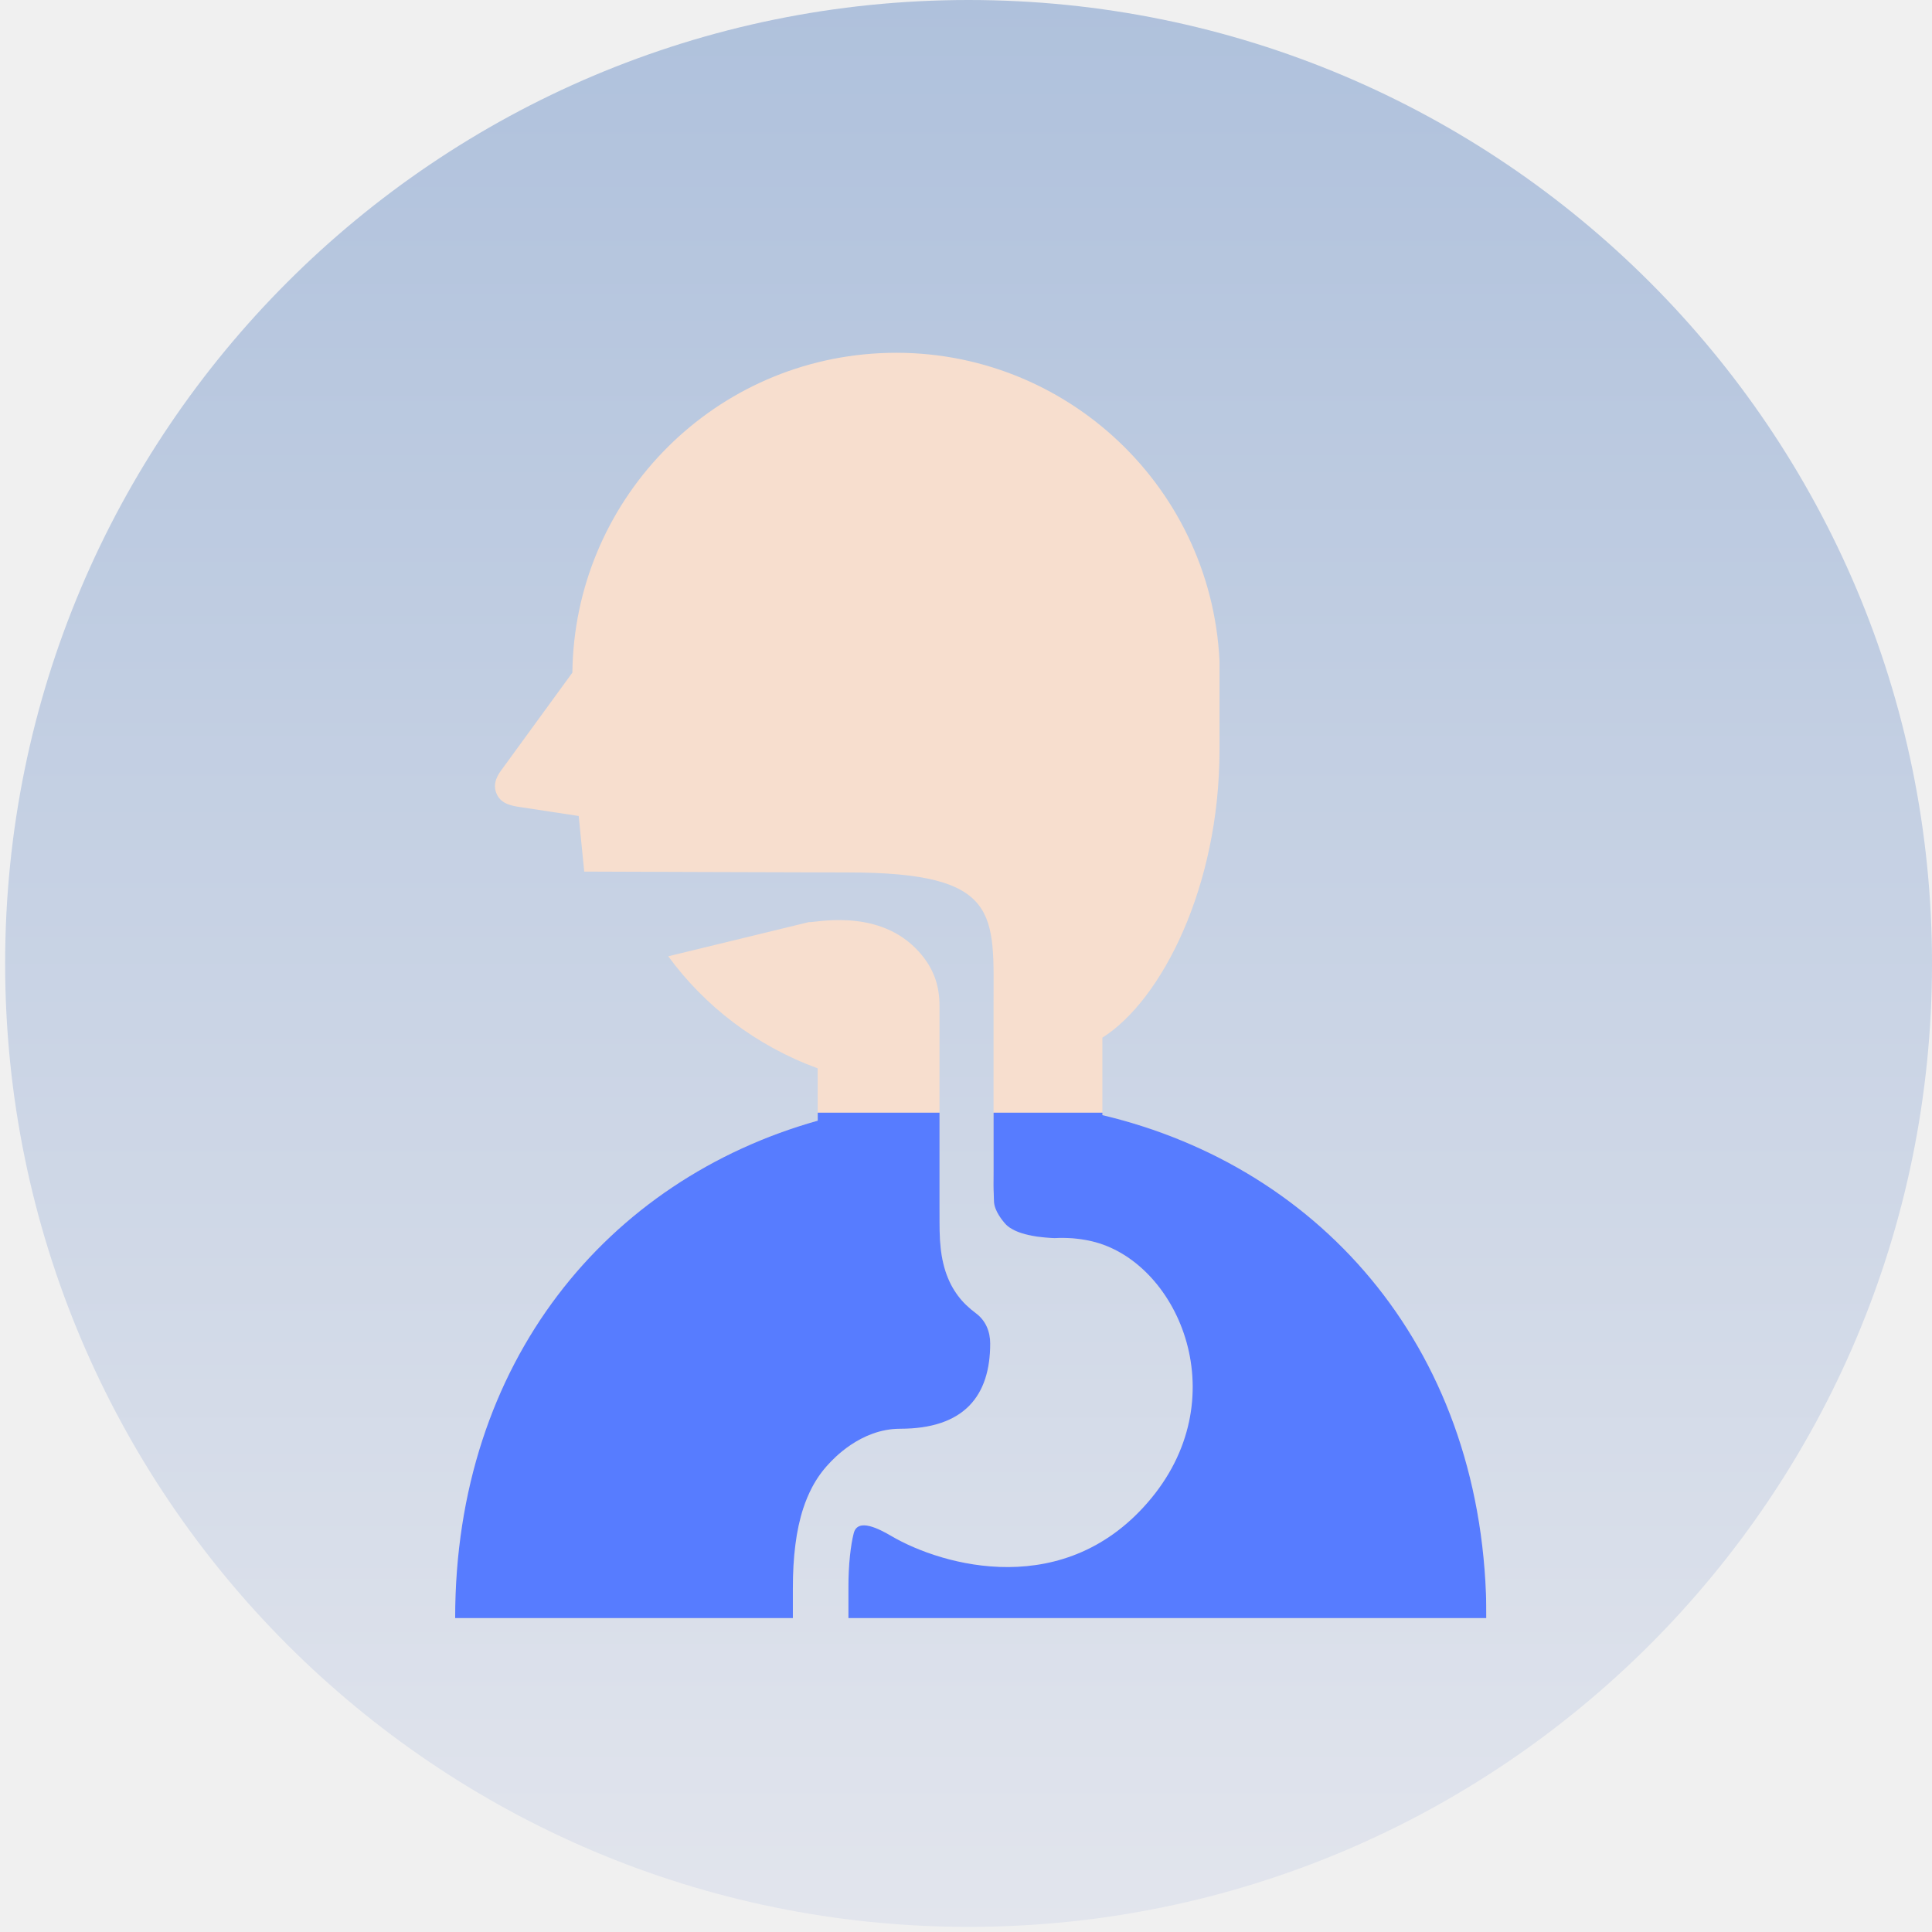
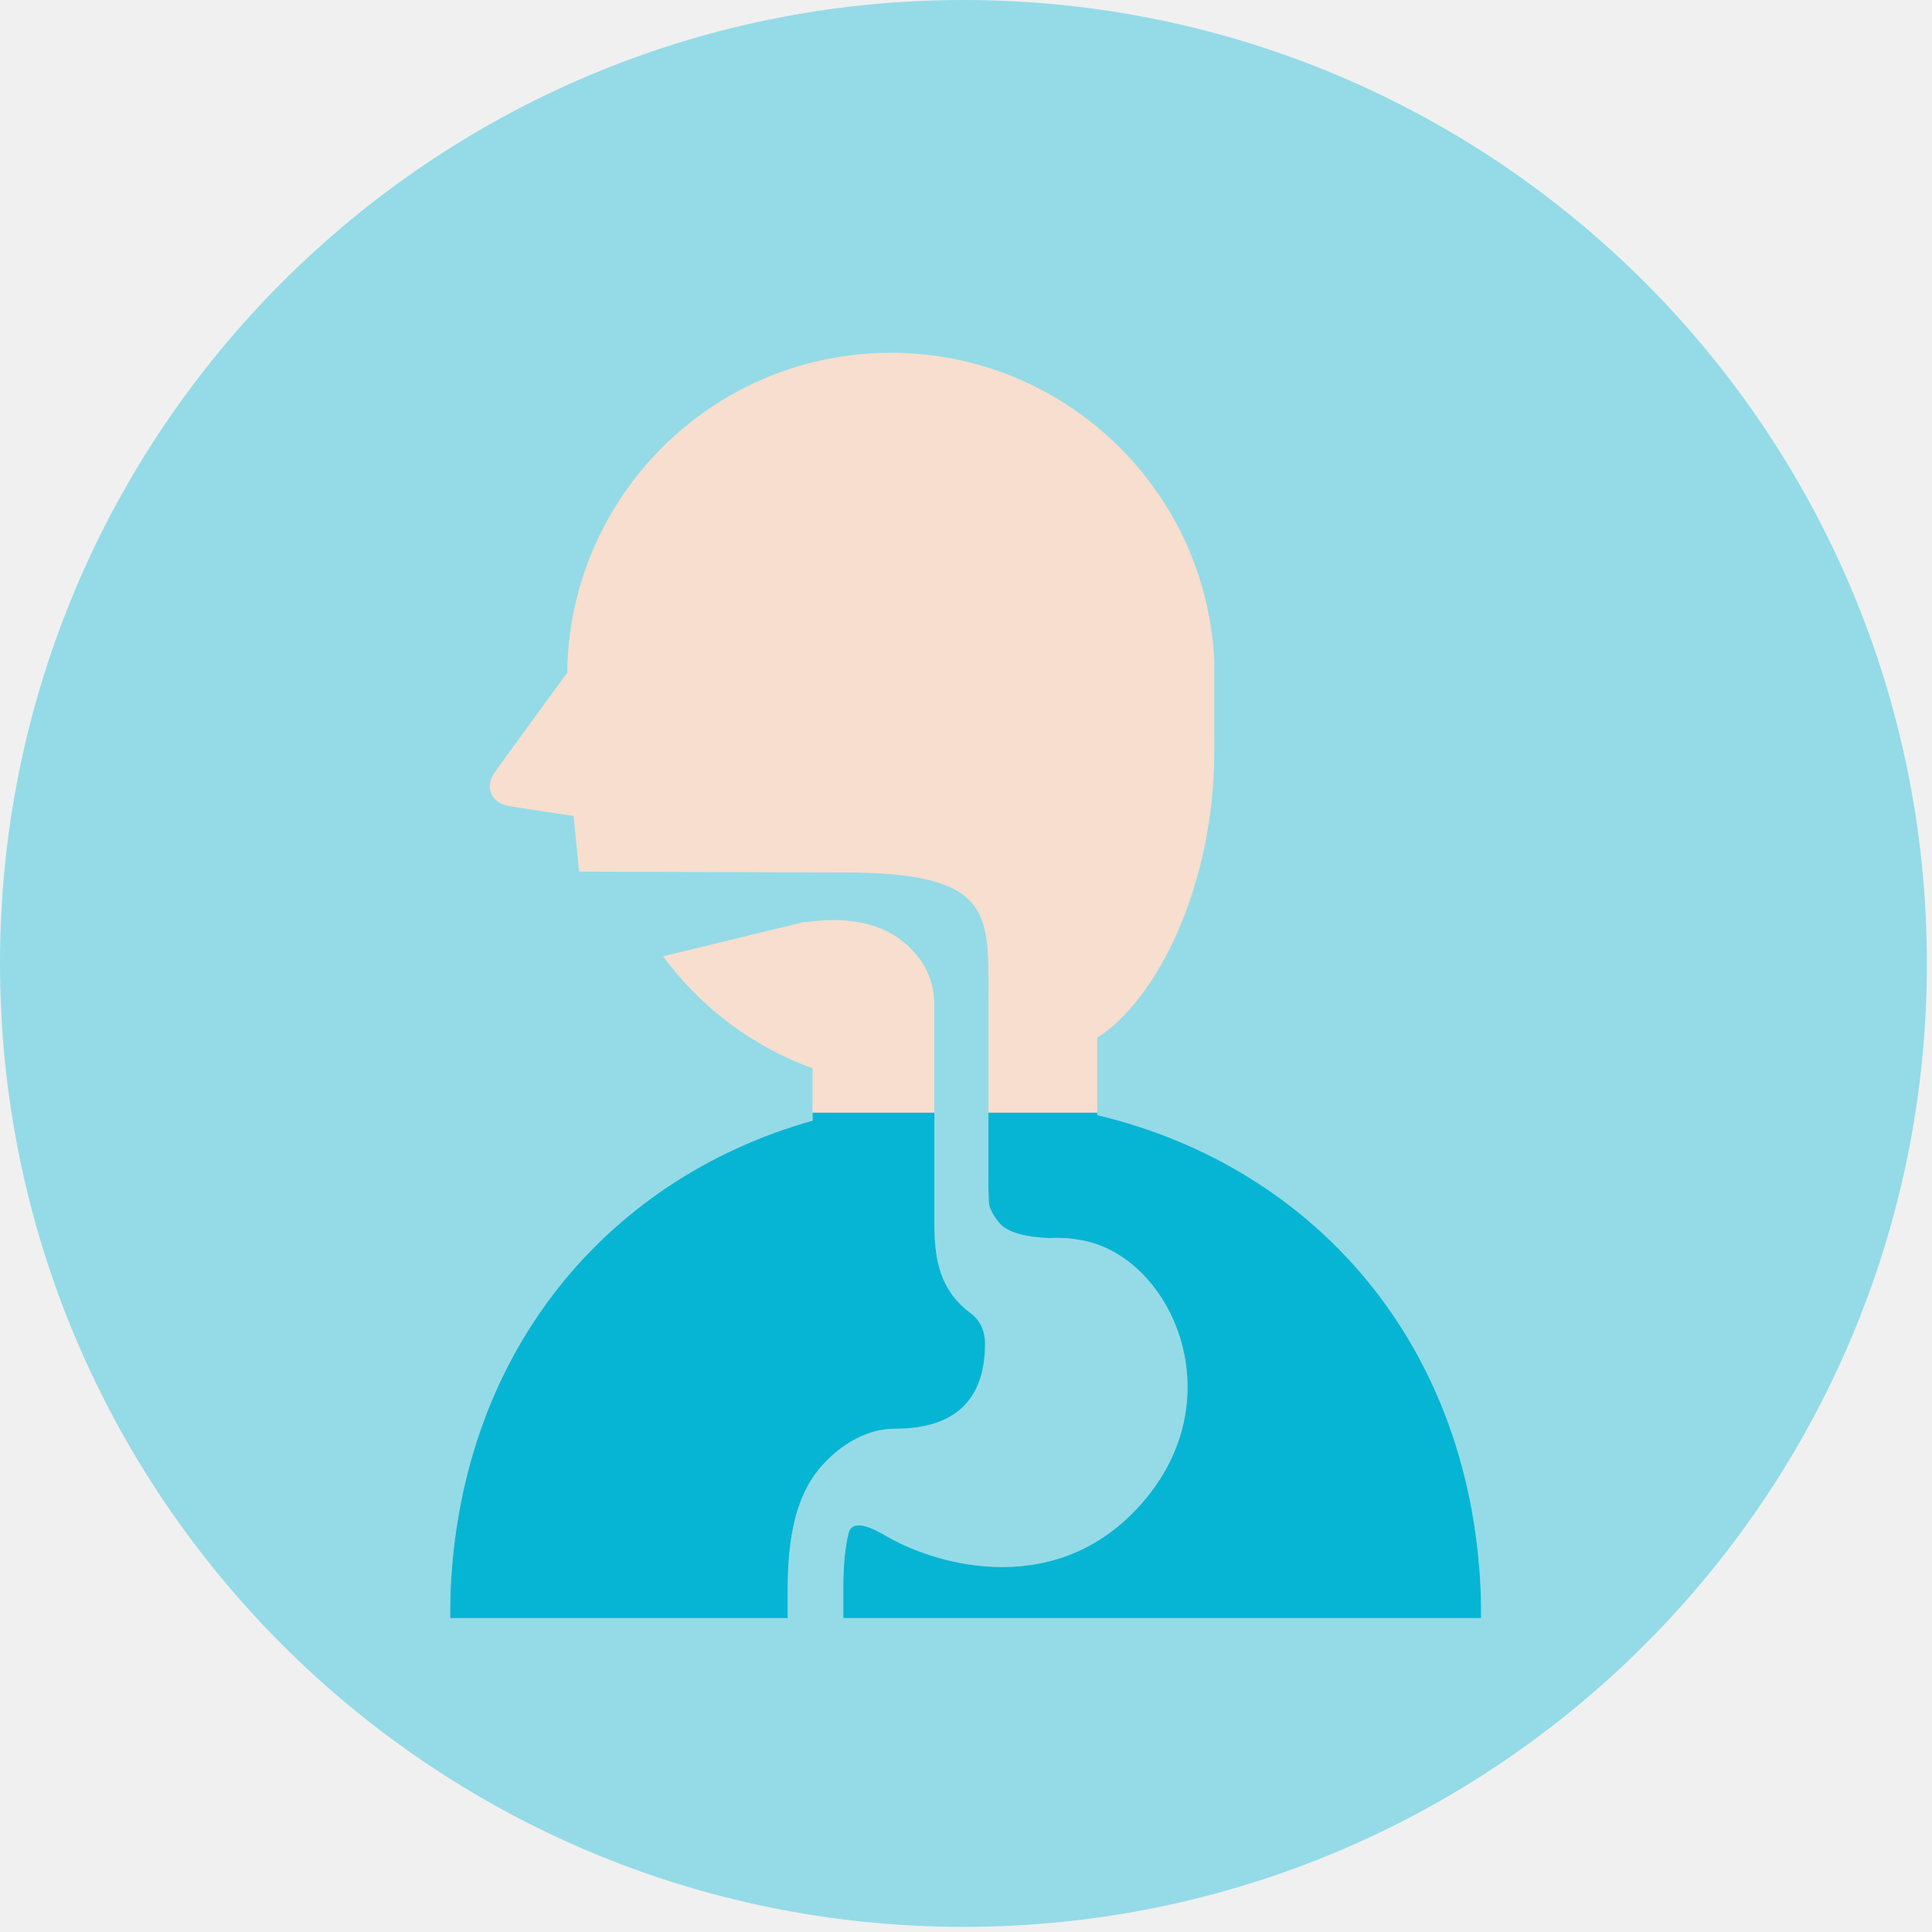
<svg xmlns="http://www.w3.org/2000/svg" width="126" height="126" viewBox="0 0 126 126" fill="none">
-   <circle cx="63.168" cy="62.833" r="62.833" fill="url(#paint0_linear_4741_2378)" />
-   <path d="M64.577 87.625C64.577 86.856 64.295 86.131 63.646 85.648C63.192 85.31 62.794 84.935 62.482 84.514C62.301 84.273 62.147 84.023 62.016 83.772C61.868 83.48 61.749 83.187 61.656 82.898C61.55 82.565 61.475 82.238 61.419 81.918C61.356 81.553 61.324 81.201 61.301 80.856C61.278 80.465 61.273 80.093 61.273 79.735C61.273 79.405 61.271 79.085 61.271 78.793V78.581V77.108V76.524C61.271 76.524 61.271 68.415 61.271 65.59C61.271 64.252 60.886 63.016 59.702 61.832C57.06 59.191 53.003 60.213 52.762 60.135L43.58 62.366C45.957 65.605 49.281 68.193 53.328 69.674V73.087C39.629 76.939 29.682 88.795 29.682 105.527H42.688H51.707V103.575C51.707 102.55 51.76 101.613 51.87 100.752C51.979 99.888 52.147 99.098 52.384 98.372C52.543 97.889 52.734 97.433 52.958 97.005C53.258 96.433 53.626 95.917 54.054 95.464C54.301 95.204 56.099 93.18 58.703 93.18C62.888 93.18 64.577 91.029 64.577 87.625Z" fill="#F7DECE" />
-   <path d="M71.895 72.726V67.674C75.76 65.229 79.533 57.826 79.533 48.914V43.096C78.964 31.447 69.057 22.464 57.407 23.033C46.194 23.582 37.453 32.787 37.329 43.867L32.691 50.233C32.313 50.734 32.132 51.283 32.431 51.86C32.741 52.447 33.393 52.555 33.922 52.636L37.742 53.217L38.102 56.843C38.102 56.843 52.91 56.899 55.3 56.899C65.358 56.899 64.796 59.639 64.796 65.59C64.796 68.415 64.796 76.013 64.796 76.013V76.358C64.796 76.685 64.791 77.002 64.791 77.302C64.791 77.67 64.821 78.015 64.821 78.322C64.821 78.972 65.433 79.664 65.526 79.777C65.579 79.84 65.642 79.901 65.718 79.966C65.803 80.037 65.909 80.107 66.045 80.18C66.199 80.266 66.393 80.349 66.634 80.427C66.912 80.515 67.256 80.593 67.669 80.654C67.992 80.697 68.359 80.732 68.775 80.747C69.523 80.707 70.341 80.754 71.18 80.948C76.73 82.222 80.648 90.936 75.093 97.697C69.535 104.459 61.437 102.114 58.138 100.18C57.34 99.714 55.937 98.969 55.675 99.994C55.567 100.417 55.491 100.905 55.431 101.454C55.365 102.082 55.327 102.787 55.33 103.575V105.526H81.464H96.939C96.939 88.231 86.309 76.146 71.895 72.726Z" fill="#F7DECE" />
-   <mask id="mask0_4741_2378" style="mask-type:alpha" maskUnits="userSpaceOnUse" x="29" y="23" width="68" height="83">
-     <path d="M64.579 87.625C64.579 86.856 64.297 86.131 63.648 85.648C63.194 85.31 62.797 84.935 62.484 84.514C62.303 84.273 62.149 84.023 62.018 83.772C61.87 83.48 61.751 83.187 61.658 82.898C61.552 82.565 61.477 82.238 61.421 81.918C61.358 81.553 61.326 81.201 61.303 80.856C61.28 80.465 61.275 80.093 61.275 79.735C61.275 79.405 61.273 79.085 61.273 78.793V78.581V77.108V76.524C61.273 76.524 61.273 68.415 61.273 65.59C61.273 64.252 60.887 63.016 59.704 61.832C57.062 59.191 53.005 60.213 52.764 60.135L43.582 62.366C45.959 65.605 49.283 68.193 53.33 69.674V73.087C39.631 76.939 29.684 88.795 29.684 105.527H42.69H51.709V103.575C51.709 102.55 51.761 101.613 51.872 100.752C51.981 99.888 52.149 99.098 52.386 98.372C52.545 97.889 52.736 97.433 52.96 97.005C53.26 96.433 53.628 95.917 54.056 95.464C54.303 95.204 56.101 93.18 58.705 93.18C62.89 93.18 64.579 91.029 64.579 87.625Z" fill="white" />
-     <path d="M71.897 72.726V67.674C75.762 65.229 79.535 57.826 79.535 48.914V43.096C78.966 31.447 69.059 22.464 57.41 23.033C46.196 23.582 37.455 32.787 37.331 43.867L32.693 50.233C32.315 50.734 32.134 51.283 32.433 51.86C32.743 52.447 33.395 52.555 33.924 52.636L37.744 53.217L38.104 56.843C38.104 56.843 52.912 56.899 55.302 56.899C65.359 56.899 64.798 59.639 64.798 65.59C64.798 68.415 64.798 76.013 64.798 76.013V76.358C64.798 76.685 64.793 77.002 64.793 77.302C64.793 77.67 64.823 78.015 64.823 78.322C64.823 78.972 65.435 79.664 65.528 79.777C65.581 79.84 65.644 79.901 65.72 79.966C65.805 80.037 65.911 80.107 66.047 80.18C66.201 80.266 66.395 80.349 66.636 80.427C66.913 80.515 67.258 80.593 67.671 80.654C67.994 80.697 68.361 80.732 68.777 80.747C69.525 80.707 70.343 80.754 71.182 80.948C76.732 82.222 80.65 90.936 75.095 97.697C69.537 104.459 61.439 102.114 58.14 100.18C57.342 99.714 55.939 98.969 55.677 99.994C55.569 100.417 55.493 100.905 55.433 101.454C55.367 102.082 55.329 102.787 55.332 103.575V105.526H81.466H96.941C96.941 88.231 86.311 76.146 71.897 72.726Z" fill="#F7DECE" />
+   <circle cx="62.833" cy="62.833" r="62.833" fill="#94dbe7" />
+   <path d="M64.241 87.625c0-.769-.282-1.494-.931-1.977a5.6 5.6 0 0 1-1.164-1.133 5.4 5.4 0 0 1-.826-1.617 7 7 0 0 1-.236-.98 10 10 0 0 1-.119-1.062 19 19 0 0 1-.028-1.121l-.002-.942V65.59c0-1.338-.386-2.574-1.569-3.758-2.642-2.641-6.699-1.619-6.94-1.697l-9.182 2.231a21 21 0 0 0 9.748 7.308v3.412c-13.7 3.853-23.646 15.71-23.646 32.441H51.37v-1.952c0-1.025.052-1.962.163-2.823.109-.864.278-1.654.514-2.38q.238-.725.575-1.367.451-.86 1.095-1.541c.247-.26 2.045-2.284 4.649-2.284 4.185 0 5.874-2.15 5.874-5.555" fill="#f7dece" />
+   <path d="M71.559 72.726v-5.052c3.865-2.445 7.638-9.848 7.638-18.76v-5.818c-.57-11.65-10.476-20.632-22.125-20.063-11.214.55-19.955 9.754-20.079 20.834l-4.638 6.366c-.378.501-.56 1.05-.26 1.627.31.587.962.695 1.491.776l3.82.581.36 3.627s14.808.055 17.198.055c10.058 0 9.496 2.74 9.496 8.69v10.769c0 .327-.005.644-.005.944 0 .368.03.713.03 1.02 0 .65.612 1.342.706 1.455q.078.093.19.19c.087.07.192.14.328.213.154.086.348.169.59.247q.415.134 1.034.227c.323.043.69.078 1.106.093a8.6 8.6 0 0 1 2.405.201c5.55 1.274 9.469 9.988 3.913 16.75-5.558 6.761-13.656 4.416-16.955 2.482-.798-.466-2.201-1.211-2.463-.186-.108.423-.184.911-.244 1.46a20 20 0 0 0-.101 2.121v1.951h41.609c0-17.295-10.63-29.38-25.044-32.8" fill="#f7dece" />
+   <mask id="a" style="mask-type:alpha" maskUnits="userSpaceOnUse" x="29" y="23" width="68" height="83">
+     <path d="M64.243 87.624c0-.768-.282-1.493-.932-1.977a5.6 5.6 0 0 1-1.163-1.133 5.4 5.4 0 0 1-.826-1.616 7 7 0 0 1-.237-.98 10 10 0 0 1-.118-1.063c-.023-.39-.028-.763-.028-1.12l-.002-.942V65.59c0-1.338-.386-2.574-1.57-3.758-2.64-2.642-6.698-1.62-6.94-1.697l-9.181 2.231a21 21 0 0 0 9.748 7.308v3.412c-13.7 3.853-23.647 15.71-23.647 32.441h22.025v-1.952c0-1.025.053-1.962.164-2.823.108-.864.277-1.654.514-2.38q.238-.725.574-1.367.452-.86 1.096-1.541c.246-.26 2.044-2.284 4.648-2.284 4.185 0 5.875-2.15 5.875-5.556" fill="#fff" />
+     <path d="M71.56 72.726v-5.052c3.866-2.445 7.639-9.848 7.639-18.76v-5.818c-.57-11.65-10.476-20.632-22.126-20.063-11.214.55-19.954 9.753-20.078 20.834l-4.639 6.366c-.377.501-.559 1.05-.259 1.627.31.587.962.695 1.491.776l3.82.581.36 3.626s14.808.056 17.197.056c10.058 0 9.497 2.74 9.497 8.69v10.768c0 .328-.005.645-.005.945 0 .367.03.712.03 1.02 0 .65.612 1.342.705 1.455q.079.093.192.19c.085.07.191.14.327.213.154.086.347.169.59.247.276.088.621.166 1.034.226.323.043.69.078 1.106.094a8.6 8.6 0 0 1 2.405.201c5.55 1.274 9.468 9.988 3.913 16.749-5.558 6.762-13.657 4.417-16.955 2.483-.799-.466-2.201-1.211-2.463-.186-.109.423-.184.911-.245 1.46a20 20 0 0 0-.1 2.121v1.951h41.609c0-17.295-10.63-29.38-25.044-32.8" fill="#f7dece" />
  </mask>
-   <g mask="url(#mask0_4741_2378)">
-     <rect x="29.684" y="72.566" width="67.257" height="33.629" fill="#577CFF" />
+   <g mask="url(#a)">
+     <path fill="#06b5d4" d="M29.347 72.566h67.257v33.629H29.347z" />
  </g>
-   <defs>
-     <linearGradient id="paint0_linear_4741_2378" x1="63.168" y1="0" x2="63.168" y2="125.665" gradientUnits="userSpaceOnUse">
-       <stop stop-color="#AFC1DC" />
-       <stop offset="1" stop-color="#E2E5ED" />
-     </linearGradient>
-   </defs>
</svg>
